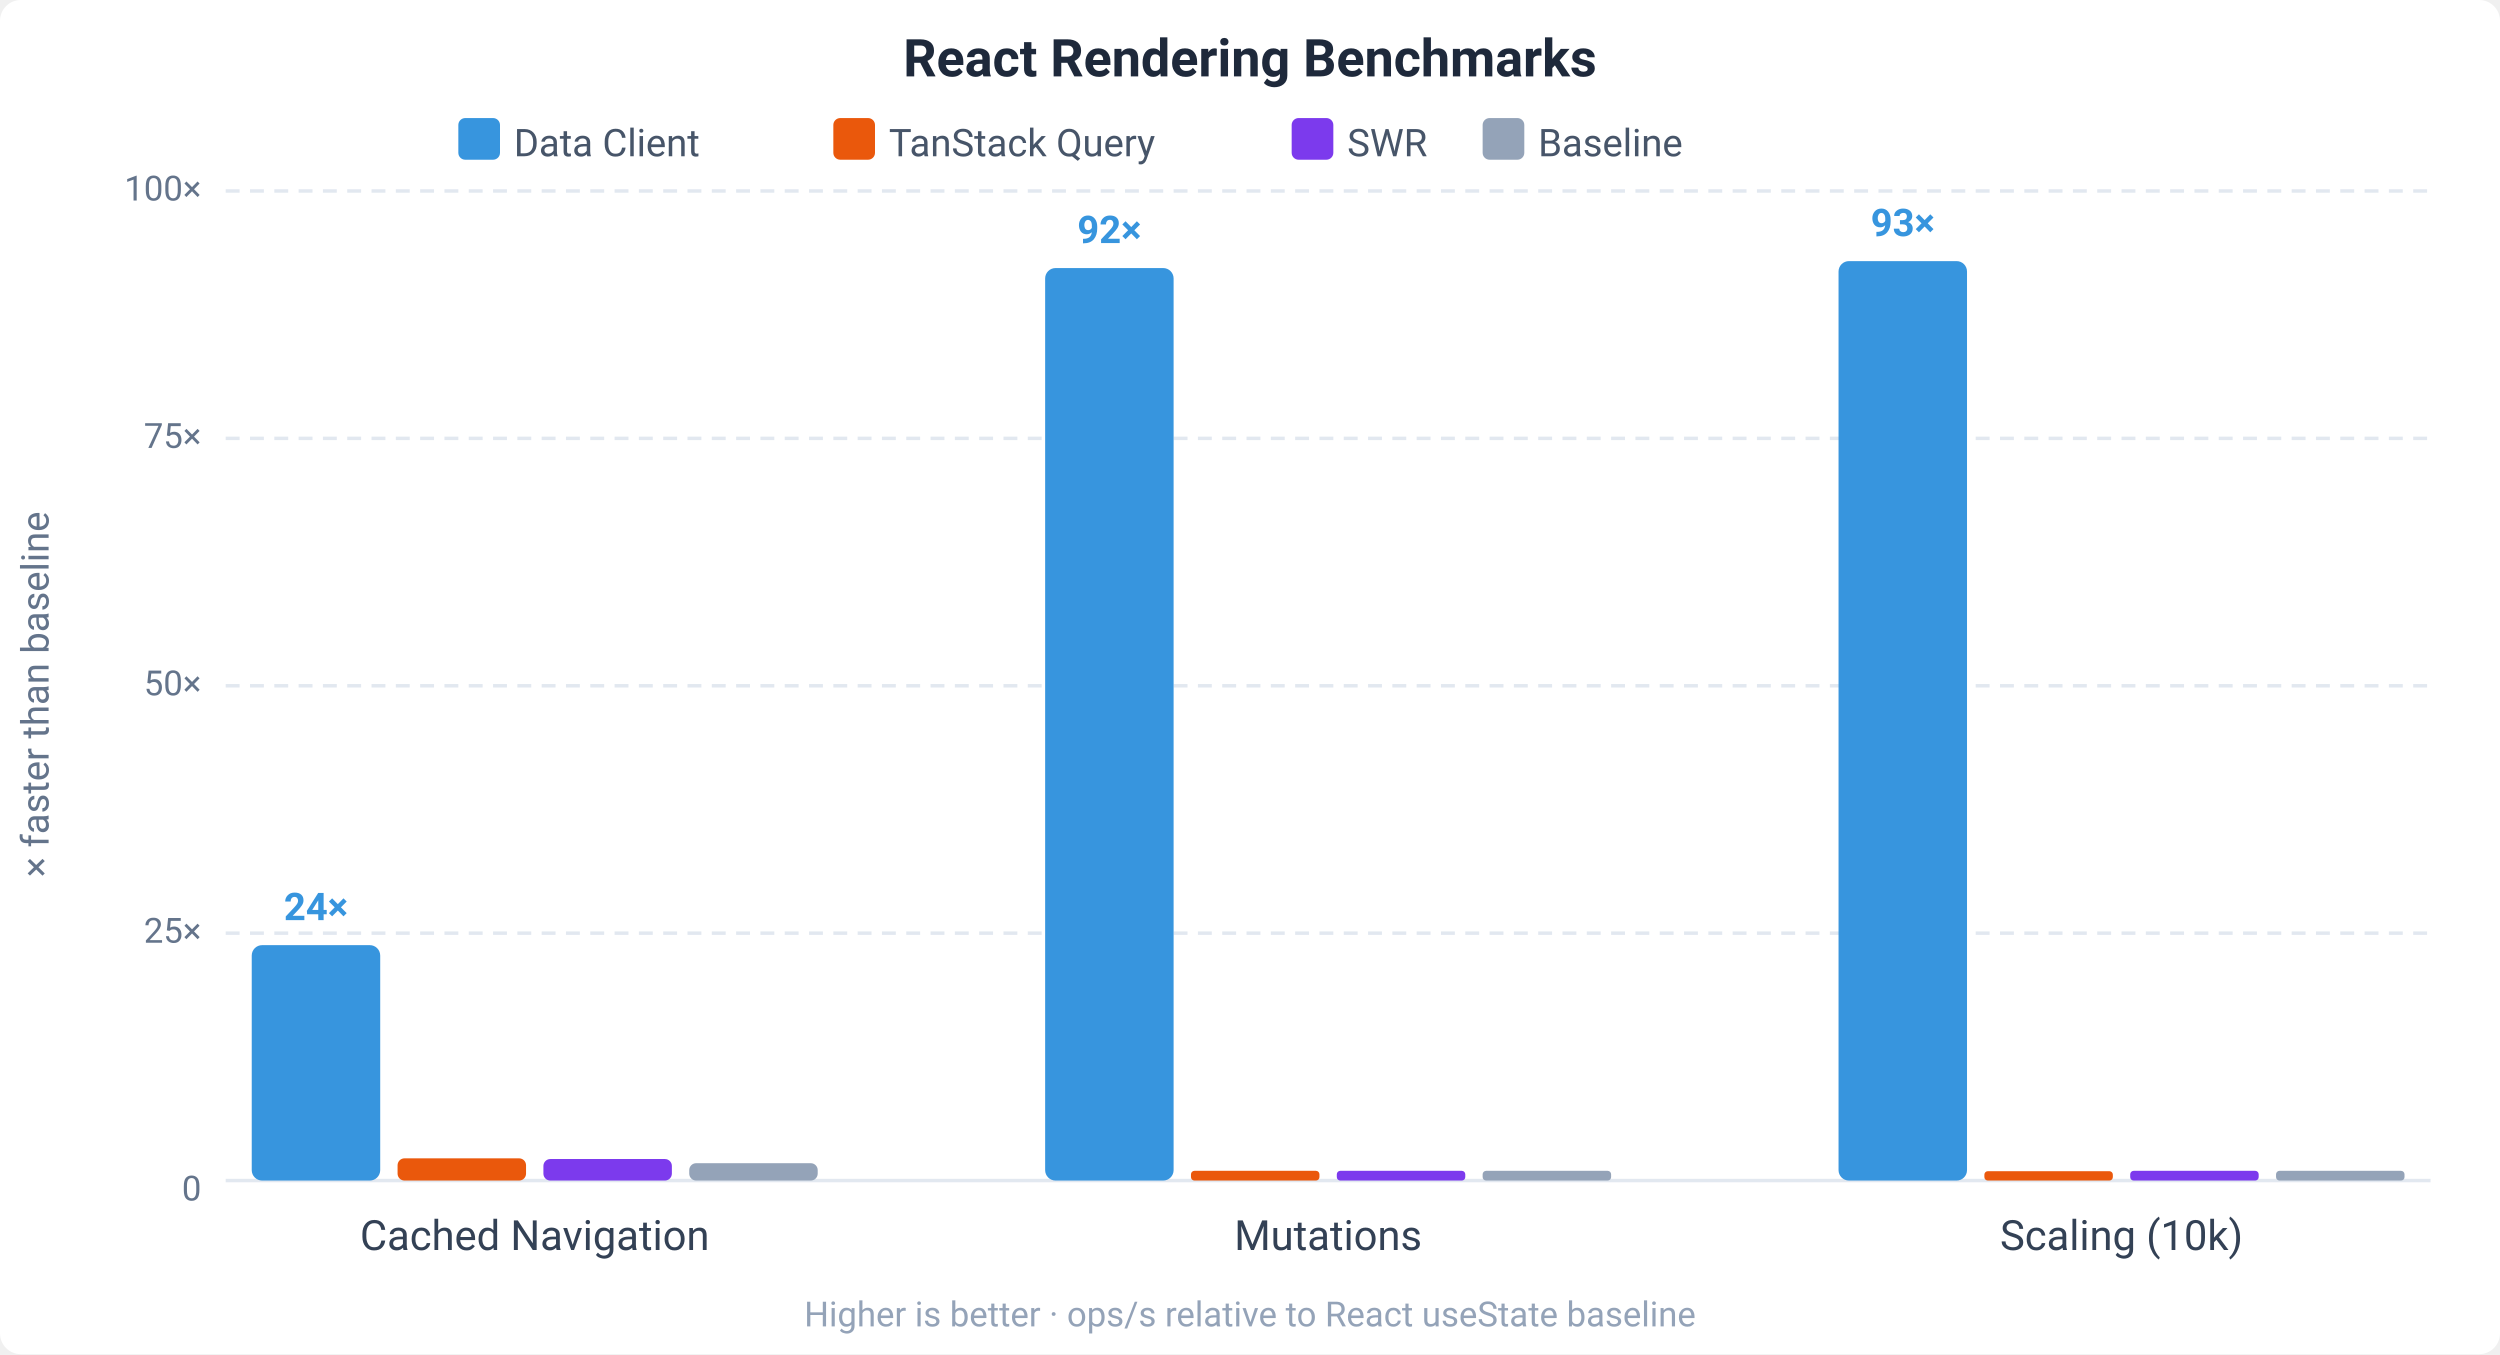
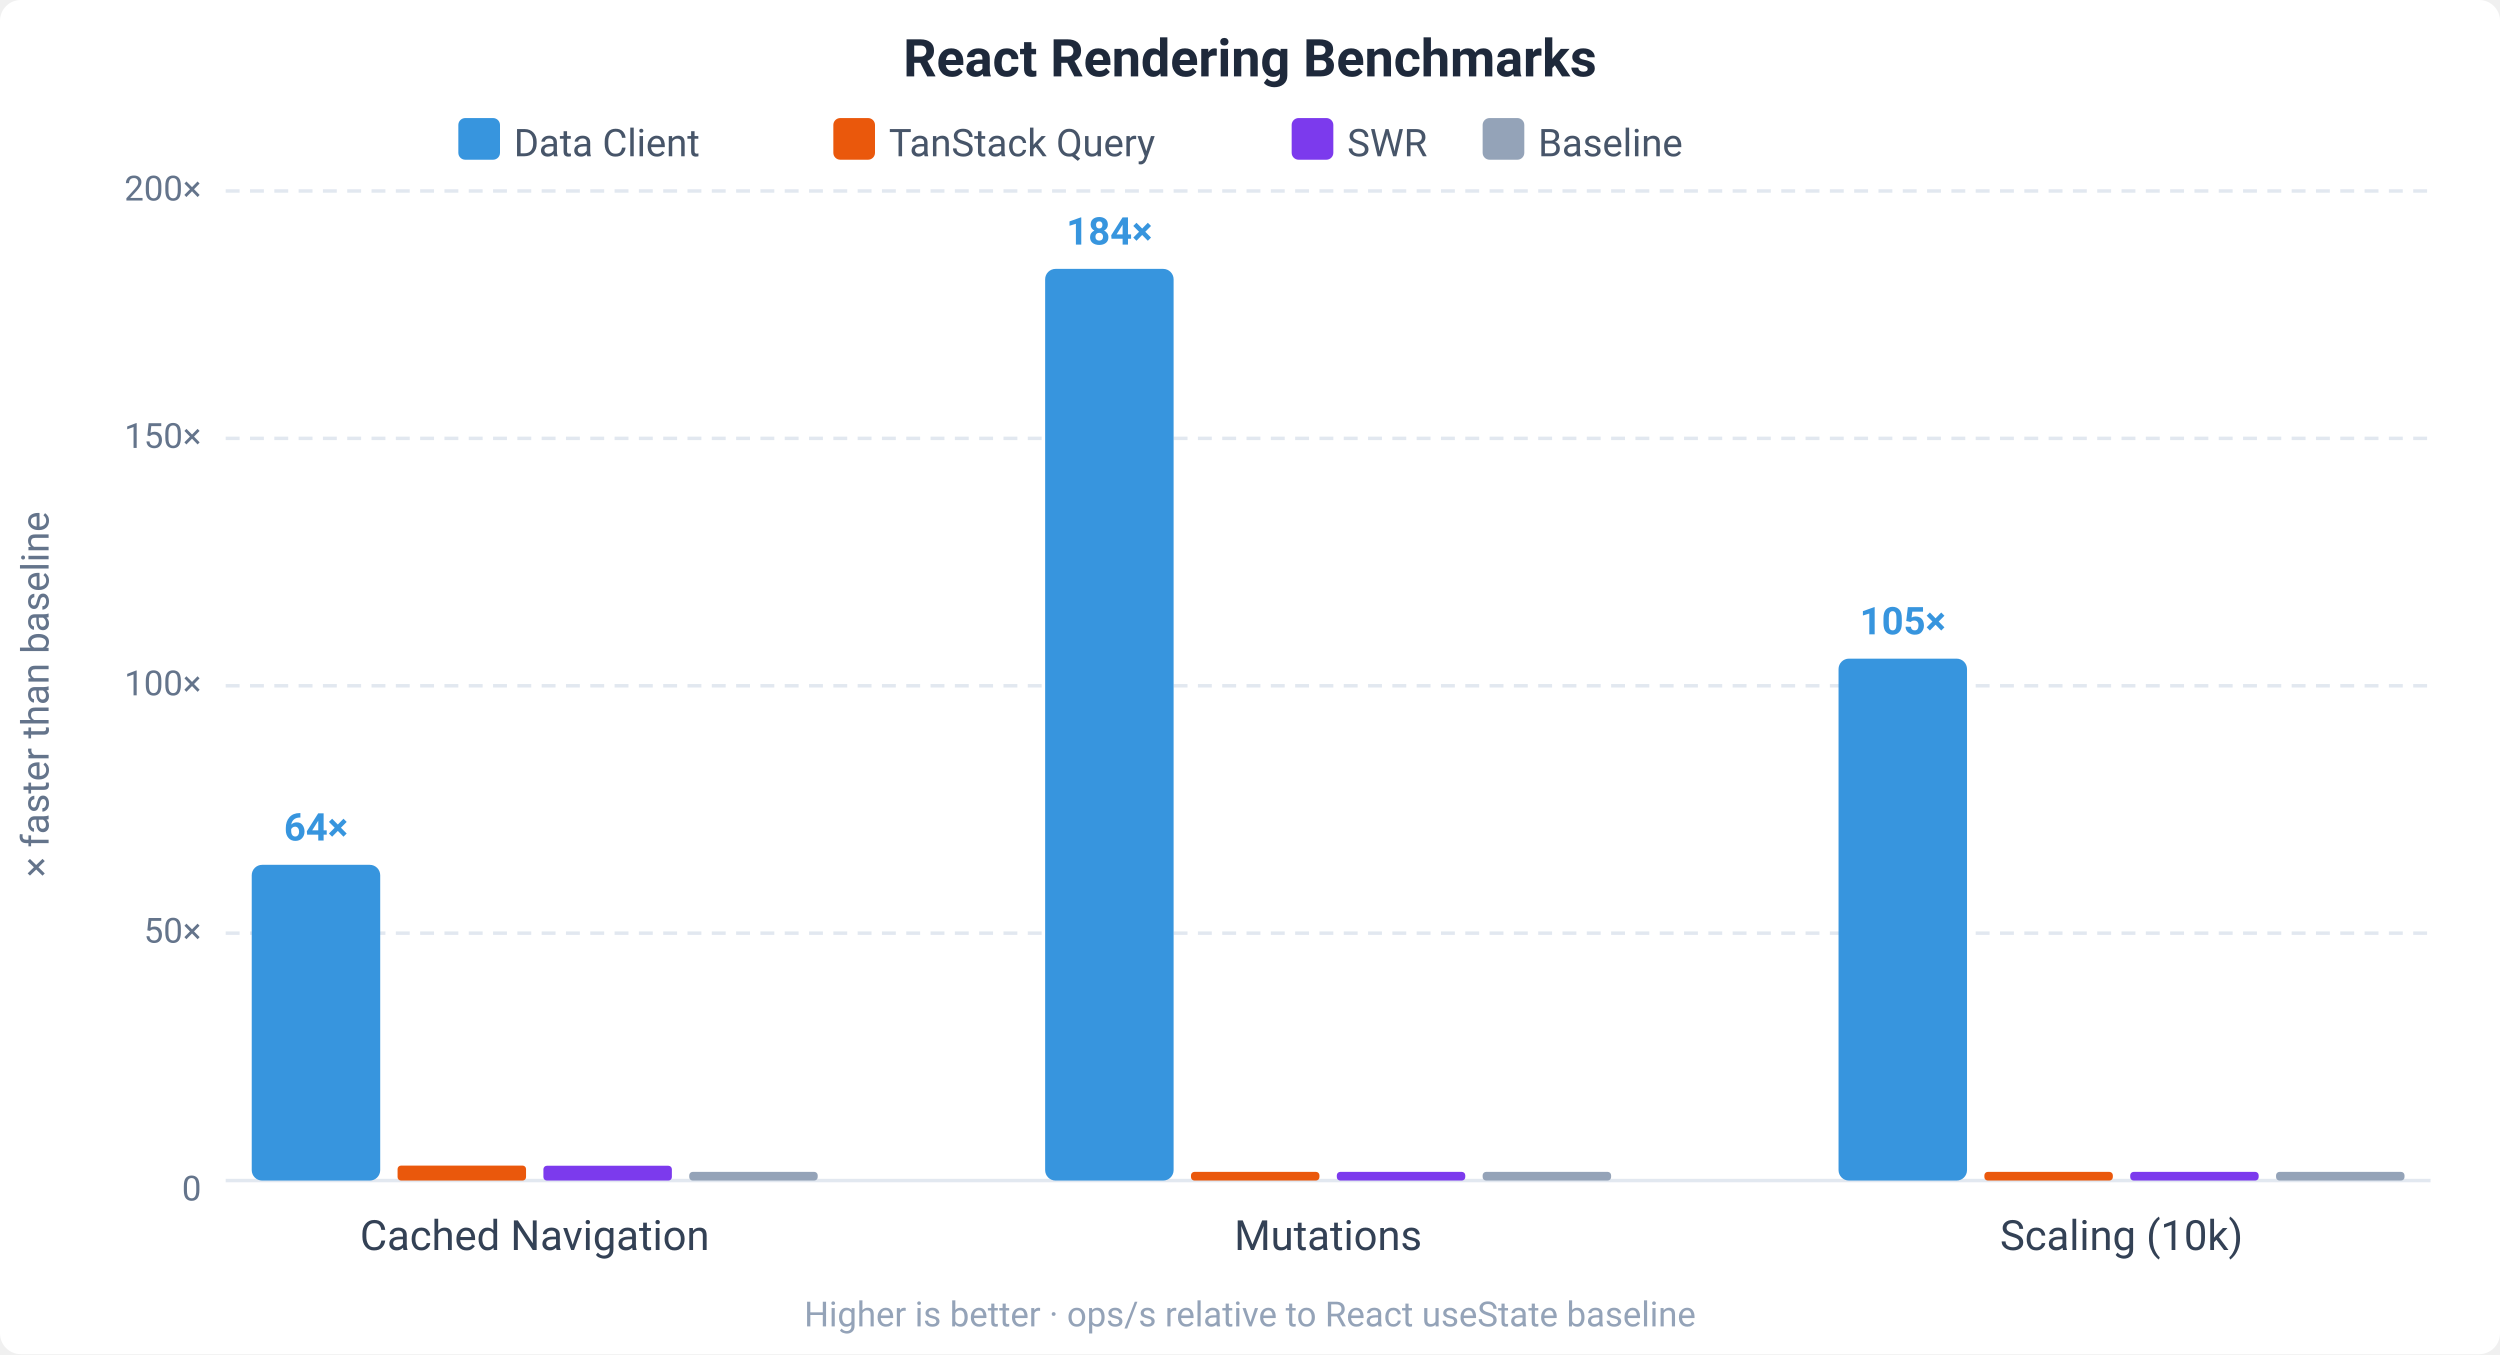
<svg xmlns="http://www.w3.org/2000/svg" viewBox="0 0 720 390">
  <style>
    text { font-family: system-ui, -apple-system, 'Segoe UI', Roboto, sans-serif; }
    .bg { fill: #fff; }
    .title { fill: #1e293b; }
    .body { fill: #475569; }
    .axis { fill: #64748b; }
    .cat { fill: #334155; }
    .sub { fill: #94a3b8; }
    .grid { stroke: #e2e8f0; }
  </style>
  <rect width="720" height="390" class="bg" rx="6" />
  <text x="360" y="22" text-anchor="middle" font-size="15" font-weight="600" class="title">React Rendering Benchmarks</text>
  <g transform="translate(132,34)">
    <rect width="12" height="12" rx="2" fill="#3795DE" />
    <text x="16" y="11" font-size="11" class="body">Data Client</text>
    <rect x="108" width="12" height="12" rx="2" fill="#ea580c" />
    <text x="124" y="11" font-size="11" class="body">TanStack Query</text>
    <rect x="240" width="12" height="12" rx="2" fill="#7c3aed" />
    <text x="256" y="11" font-size="11" class="body">SWR</text>
    <rect x="295" width="12" height="12" rx="2" fill="#94a3b8" />
    <text x="311" y="11" font-size="11" class="body">Baseline</text>
  </g>
  <text x="14" y="200" text-anchor="middle" font-size="11" class="axis" transform="rotate(-90,14,200)">× faster than baseline</text>
  <text x="58" y="343" text-anchor="end" font-size="10" class="axis" dominant-baseline="middle">0</text>
-   <text x="58" y="268.75" text-anchor="end" font-size="10" class="axis" dominant-baseline="middle">25×</text>
-   <text x="58" y="197.5" text-anchor="end" font-size="10" class="axis" dominant-baseline="middle">50×</text>
-   <text x="58" y="126.25" text-anchor="end" font-size="10" class="axis" dominant-baseline="middle">75×</text>
-   <text x="58" y="55" text-anchor="end" font-size="10" class="axis" dominant-baseline="middle">100×</text>
+   <text x="58" y="268.75" text-anchor="end" font-size="10" class="axis" dominant-baseline="middle">50×</text>
+   <text x="58" y="197.5" text-anchor="end" font-size="10" class="axis" dominant-baseline="middle">100×</text>
+   <text x="58" y="126.25" text-anchor="end" font-size="10" class="axis" dominant-baseline="middle">150×</text>
+   <text x="58" y="55" text-anchor="end" font-size="10" class="axis" dominant-baseline="middle">200×</text>
  <line x1="65" x2="700" y1="340" y2="340" class="grid" />
  <line x1="65" x2="700" y1="268.75" y2="268.75" class="grid" stroke-dasharray="4,3" />
  <line x1="65" x2="700" y1="197.5" y2="197.5" class="grid" stroke-dasharray="4,3" />
  <line x1="65" x2="700" y1="126.25" y2="126.25" class="grid" stroke-dasharray="4,3" />
  <line x1="65" x2="700" y1="55" y2="55" class="grid" stroke-dasharray="4,3" />
-   <rect x="72.5" y="272.2" width="37" height="67.8" rx="3" fill="#3795DE" />
-   <rect x="114.5" y="333.6" width="37" height="6.4" rx="2" fill="#ea580c" />
-   <rect x="156.5" y="333.8" width="37" height="6.2" rx="2" fill="#7c3aed" />
-   <rect x="198.5" y="335" width="37" height="5" rx="2" fill="#94a3b8" />
-   <text x="91" y="265" text-anchor="middle" font-size="11" font-weight="600" fill="#3795DE">24×</text>
-   <rect x="301" y="77.2" width="37" height="262.8" rx="3" fill="#3795DE" />
-   <rect x="343" y="337.2" width="37" height="2.8" rx="1" fill="#ea580c" />
-   <rect x="385" y="337.2" width="37" height="2.8" rx="1" fill="#7c3aed" />
-   <rect x="427" y="337.2" width="37" height="2.8" rx="1" fill="#94a3b8" />
-   <text x="319.5" y="70" text-anchor="middle" font-size="11" font-weight="600" fill="#3795DE">92×</text>
-   <rect x="529.5" y="75.2" width="37" height="264.8" rx="3" fill="#3795DE" />
-   <rect x="571.5" y="337.3" width="37" height="2.7" rx="1" fill="#ea580c" />
-   <rect x="613.5" y="337.2" width="37" height="2.8" rx="1" fill="#7c3aed" />
-   <rect x="655.5" y="337.2" width="37" height="2.8" rx="1" fill="#94a3b8" />
-   <text x="548" y="68" text-anchor="middle" font-size="11" font-weight="600" fill="#3795DE">93×</text>
+   <rect x="72.5" y="249.07" width="37" height="90.93" rx="3" fill="#3795DE" />
+   <rect x="114.5" y="335.69" width="37" height="4.31" rx="1" fill="#ea580c" />
+   <rect x="156.5" y="335.74" width="37" height="4.26" rx="1" fill="#7c3aed" />
+   <rect x="198.5" y="337.5" width="37" height="2.5" rx="1" fill="#94a3b8" />
+   <text x="91" y="242.07" text-anchor="middle" font-size="11" font-weight="600" fill="#3795DE">64×</text>
+   <rect x="301" y="77.44" width="37" height="262.56" rx="3" fill="#3795DE" />
+   <rect x="343" y="337.5" width="37" height="2.5" rx="1" fill="#ea580c" />
+   <rect x="385" y="337.5" width="37" height="2.5" rx="1" fill="#7c3aed" />
+   <rect x="427" y="337.5" width="37" height="2.5" rx="1" fill="#94a3b8" />
+   <text x="319.5" y="70.44" text-anchor="middle" font-size="11" font-weight="600" fill="#3795DE">184×</text>
+   <rect x="529.5" y="189.69" width="37" height="150.31" rx="3" fill="#3795DE" />
+   <rect x="571.5" y="337.5" width="37" height="2.5" rx="1" fill="#ea580c" />
+   <rect x="613.5" y="337.5" width="37" height="2.5" rx="1" fill="#7c3aed" />
+   <rect x="655.5" y="337.5" width="37" height="2.5" rx="1" fill="#94a3b8" />
+   <text x="548" y="182.69" text-anchor="middle" font-size="11" font-weight="600" fill="#3795DE">105×</text>
  <text x="154" y="360" text-anchor="middle" font-size="12" class="cat">Cached Navigation</text>
  <text x="382.5" y="360" text-anchor="middle" font-size="12" class="cat">Mutations</text>
  <text x="611" y="360" text-anchor="middle" font-size="12" class="cat">Scaling (10k)</text>
  <text x="360" y="382" text-anchor="middle" font-size="10" class="sub">Higher is better · ops/s relative to React useState baseline</text>
</svg>
